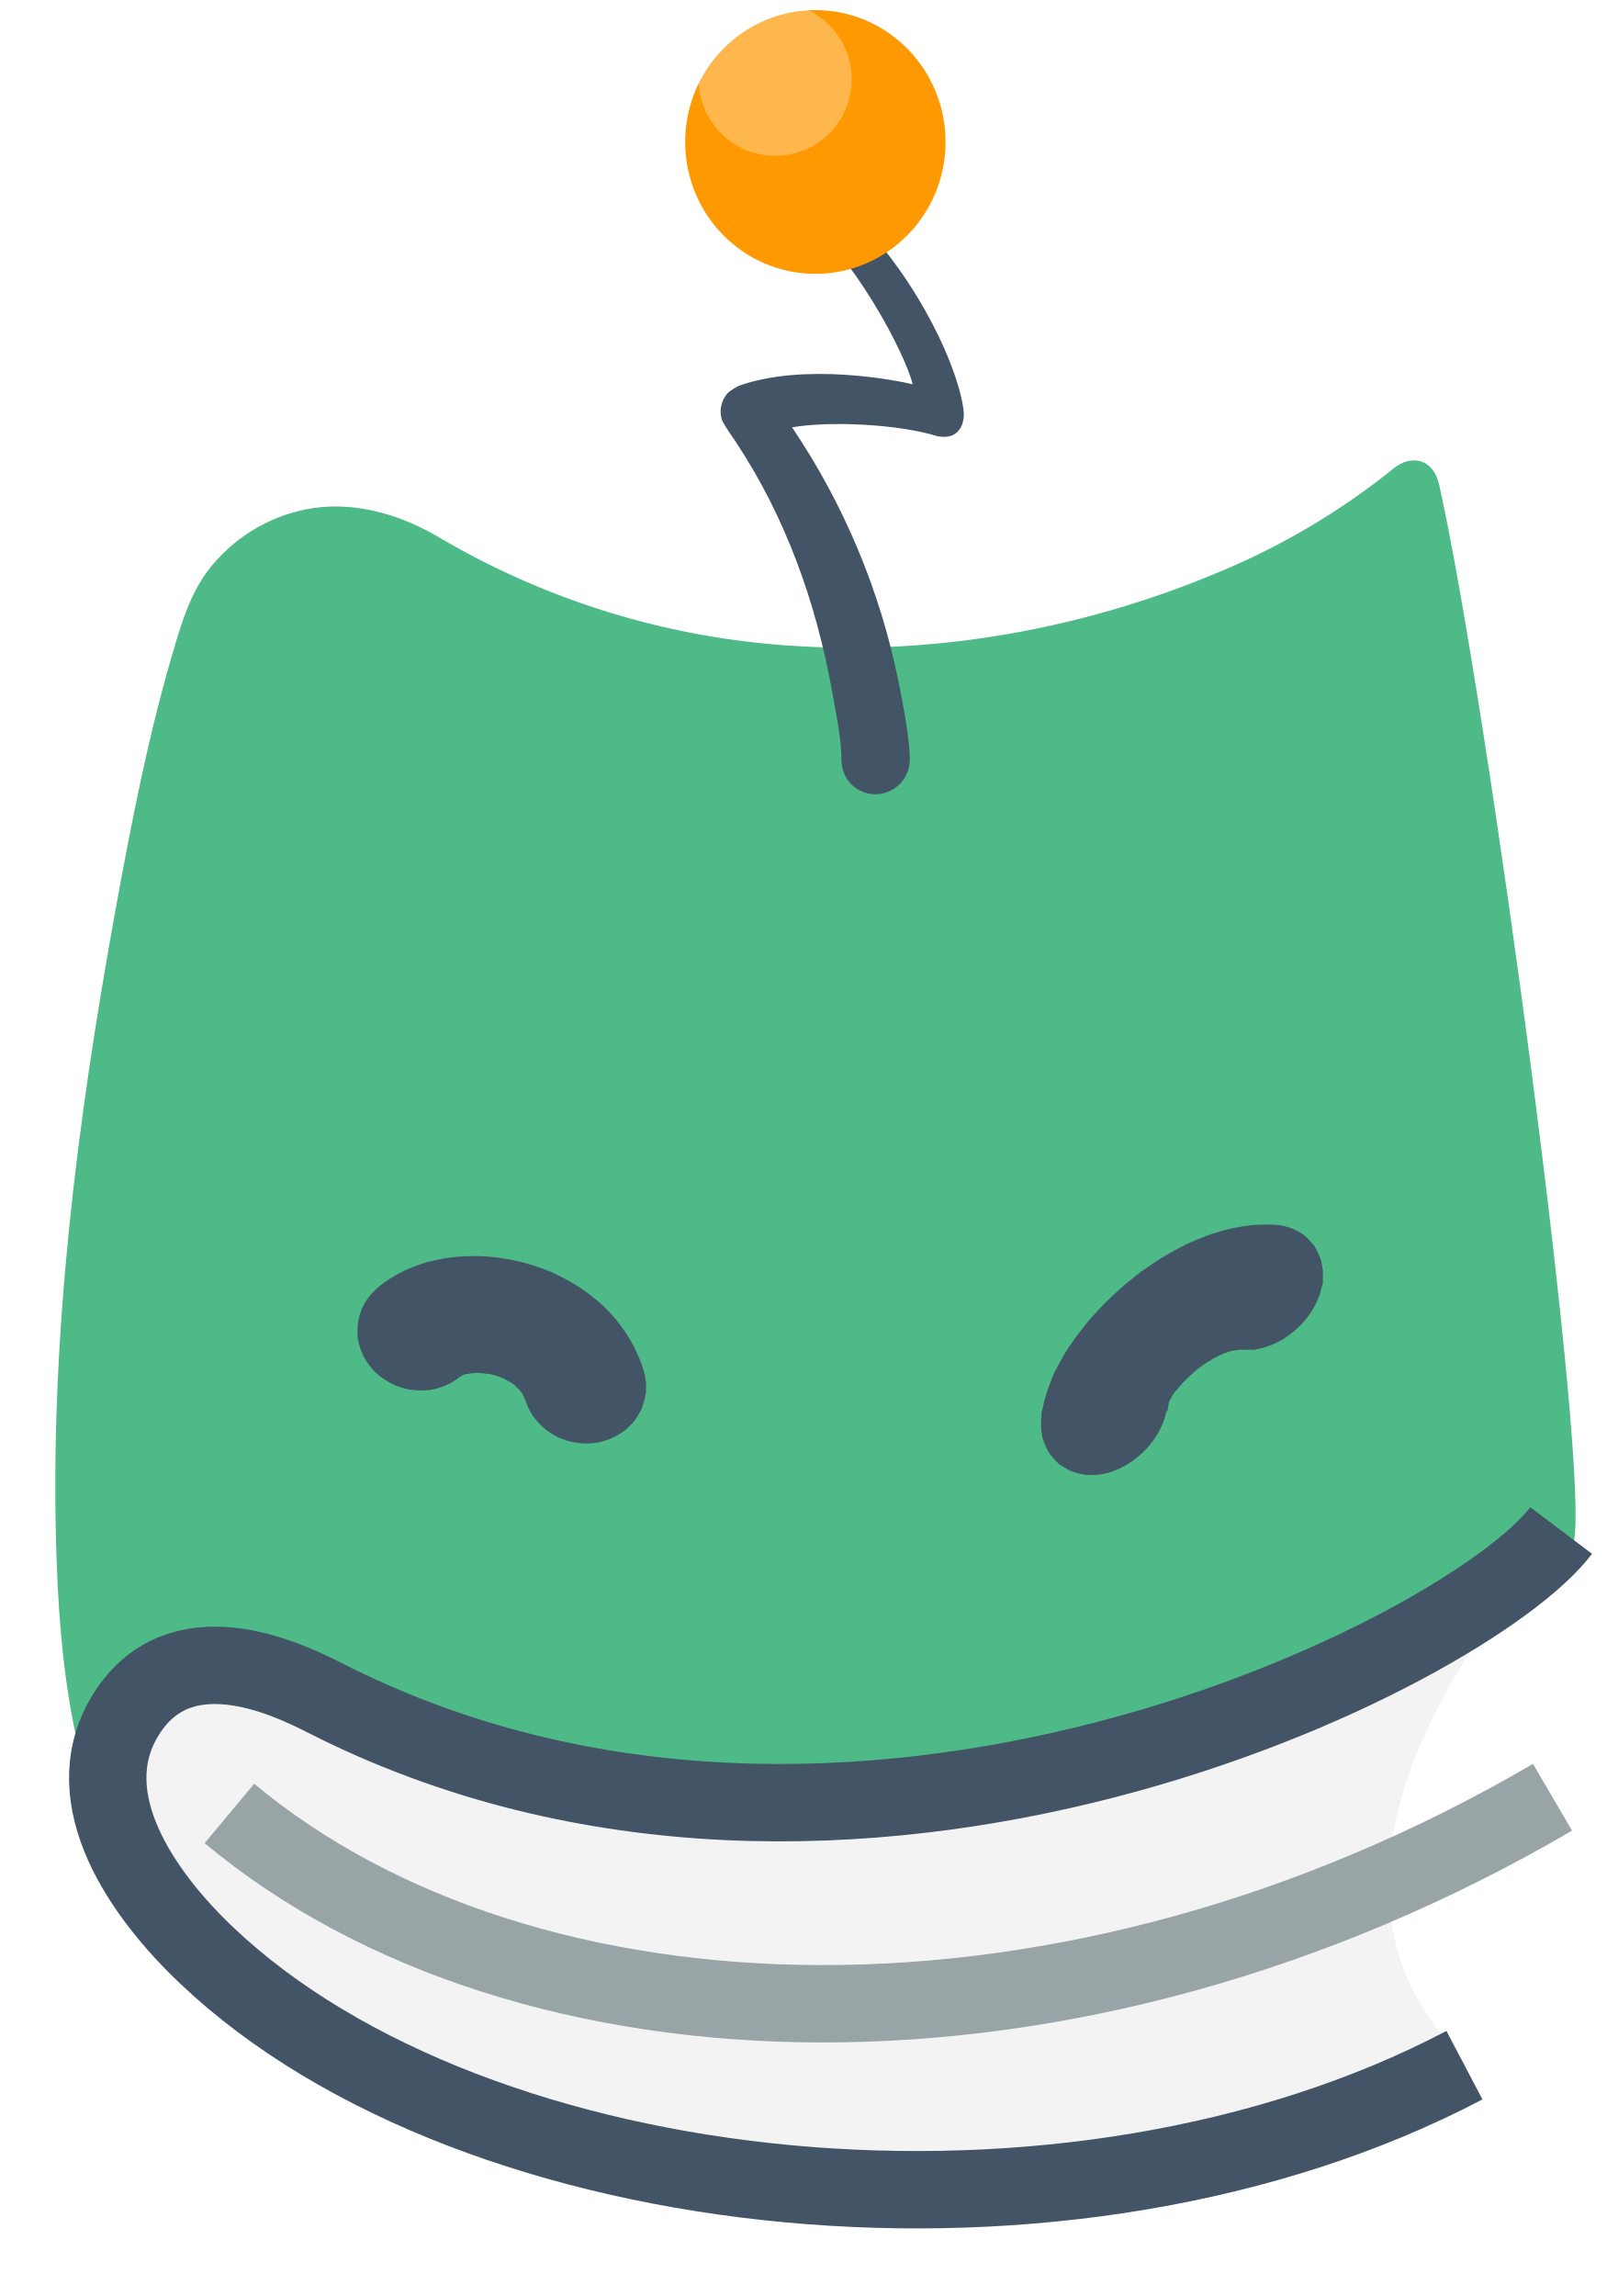
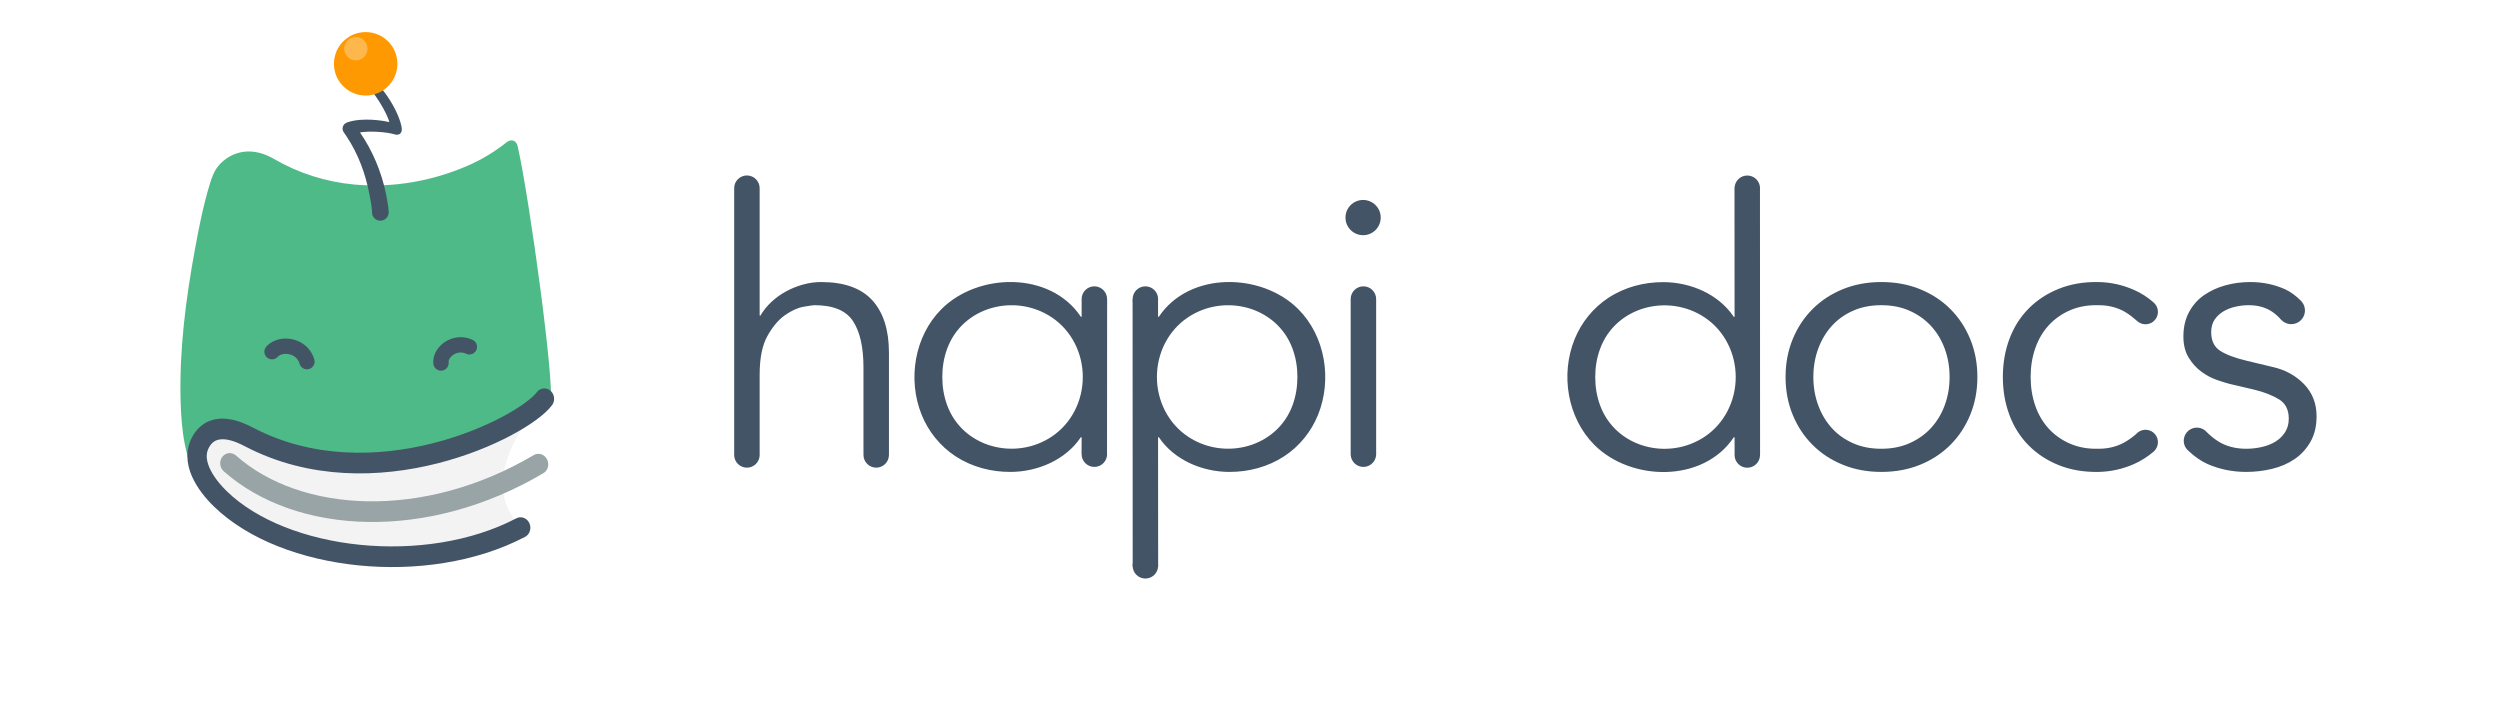
- <svg xmlns="http://www.w3.org/2000/svg" width="21" height="30">
-   <g fill="none" fill-rule="evenodd">
-     <path fill="#4DBA87" fill-rule="nonzero" d="M18.216 6.117c.221-.178.512-.13.59.214.633 2.824 2.013 13.083 1.751 13.851a.28.28 0 0 1-.06.1c-.34.437-.807.764-1.282 1.07-1.658 1.068-3.553 1.76-5.47 2.168-3.1.662-6.42.466-9.26-.96-.502-.251-1.006-.554-1.58-.52-.54.031-.967.576-.946 1.172.014.398.189.779.4 1.117l.043.1c.009.094.023.122-.013.214-.08.206-.368.283-.538.14a.455.455 0 0 1-.093-.115C.946 23.35.774 21.73.732 20.138c-.071-2.74.278-5.485.764-8.175.22-1.214.454-2.428.816-3.618.103-.338.223-.67.453-.95a2.14 2.14 0 0 1 1.339-.758c.568-.08 1.147.095 1.638.387a10.375 10.375 0 0 0 4.303 1.39c2.091.195 4.225-.196 6.134-1.047a9.304 9.304 0 0 0 2.037-1.25z" />
-     <path stroke="#435466" d="M15.983 16.603l.013-.006.014-.004.013-.004.014-.004.014-.005.012-.003.014-.005.014-.004.013-.004.014-.003.013-.004.014-.004.013-.003.014-.003.013-.003.013-.003.013-.003.015-.003.013-.002.013-.003.013-.002.014-.003.013-.002.013-.003.014-.002.013-.002.013-.001.014-.002.014-.002.012-.001.013-.002.014-.001.013-.002h.013l.013-.001h.013l.013-.002h.014l.013-.001h.09l.012.001h.013l.013.002h.011l.013.001.013.003.01.003.012.003.011.004.01.005.01.005.01.006.007.007.008.008.007.008.007.008.005.01.005.01.005.01.004.01.002.012.003.011.002.012v.053l-.004.014-.003.014-.003.015-.004.014-.005.014-.006.016-.007.015-.007.015-.007.015-.008.015-.009.015-.01.015-.01.016-.01.013-.012.016-.012.013-.011.015-.013.014-.013.013-.013.013-.014.012-.014.013-.015.012-.014.011-.014.011-.016.011-.015.01-.015.01-.015.008-.016.008-.015.008-.016.007-.016.007-.014.005-.016.005-.015.005-.015.004-.014.003h-.015l-.014.004h-.04l-.01-.001h-.008l-.008-.001h-.025l-.008-.001h-.041l-.008.001h-.009l-.008.001h-.007l-.009.001h-.009l-.008.002-.008.001h-.008l-.007.002h-.009l-.009.002-.008.001-.008.002h-.008l-.008.003-.008.001-.008.001-.008.002-.009.002h-.008l-.009.003-.007.002-.009.002-.008.002-.008.002-.008.002-.009.002-.008.002-.008.002-.008.003-.008.003-.009.002-.008.002-.008.003-.008.003-.008.002-.008.003-.008.003-.01.003-.007.003-.008.002-.008.004-.008.003-.009.003-.007.003-.01.004-.007.003-.008.003-.008.004-.009.003-.007.004-.009.004-.008.004-.008.003-.008.004-.009.004-.007.003-.008.004-.009.005-.007.003-.008.004-.008.004-.009.004-.007.005-.009.004-.008.004-.008.005-.008.004-.008.005-.008.004-.008.004-.008.005-.007.005-.008.004-.008.005-.008.006-.009.004-.007.005-.009.005-.007.005-.008.005-.008.005-.007.005-.009.005-.007.005-.008.005-.008.005-.007.006-.008.005-.008.005-.008.005-.008.007-.007.005-.007.005-.008.005-.008.006-.007.005-.007.006-.008.006-.009.006-.007.005-.007.006-.007.006-.007.006-.007.006-.008.006-.007.006-.008.006-.007.005-.008.007-.007.005-.007.006-.008.006-.007.006-.007.007-.007.006-.007.005-.006.007-.008.006-.006.007-.008.006-.006.006-.007.006-.007.006-.006.007-.007.005-.007.008-.007.006-.006.006-.006.007-.007.005-.008.008-.005.005-.007.007-.007.007-.005.006-.007.006-.006.008-.007.006-.005.006-.007.007-.006.006-.006.007-.006.007-.006.006-.005.007-.007.006-.005.007-.006.006-.006.007-.005.006-.005.007-.007.006-.005.007-.005.007-.007.006-.004.006-.005.007-.006.007-.005.007-.006.006-.004.006-.005.007-.005.006-.005.007-.005.006-.005.007-.004.006-.005.007-.005.006-.005.007-.004.006-.005.006-.004.007-.005.007-.004.006-.005.006-.003.006-.004.006-.005.007-.003.006-.005.006-.004.006-.003.007-.004.005-.003.007-.005.006-.004.006-.003.006-.003.006-.004.006-.003.006-.003.006-.003.006-.004.006-.002.006-.004.005-.003.006-.002.006-.004.006-.002.005-.003.006-.002.006-.004.006-.002.005-.002.006-.002.005-.003.005-.002.006-.002.005-.002.006-.003.005-.002.005-.002.006-.002.005-.002.006-.001.004-.002.006-.003.005-.001.004-.001.005-.001.005-.002.006v.004l-.003.005-.001.005-.001.005v.004l-.002.005-.002.004v.01l-.002.003-.001.005v.004l-.002.005V18.291l-.001.004v.004l-.001.006v.003l-.001.005v.014l-.003.014-.003.014-.004.015-.003.014-.006.015-.005.015-.007.015-.007.015-.008.015-.008.016-.008.014-.01.015-.01.015-.01.014-.011.015-.012.015-.012.013-.013.015-.013.012-.013.014-.014.012-.014.013-.014.012-.015.012-.014.011-.016.01-.015.01-.015.01-.015.009-.016.008-.015.008-.016.006-.015.007-.015.006-.016.005-.015.005-.015.003-.014.004-.015.002-.014.002h-.014l-.013.001h-.014l-.012-.002-.012-.002-.012-.003-.011-.003-.011-.004-.01-.005-.01-.006-.009-.006-.01-.006-.007-.007-.007-.008-.007-.009-.006-.01-.005-.01-.004-.01-.003-.01-.004-.011-.002-.012-.002-.012v-.048l.001-.011.001-.011.002-.01v-.011l.003-.01v-.012l.003-.01.002-.013.001-.01.003-.011.002-.01.002-.012.003-.01.002-.013.003-.01.004-.012.002-.01.003-.012.003-.012.003-.01.004-.012.003-.011.004-.011.004-.012.004-.011.004-.011.004-.012.004-.011.005-.012.004-.011.004-.011.005-.012.005-.012.005-.011.004-.012.006-.01.005-.012.004-.012.007-.011.004-.012.007-.011.005-.012.006-.011.006-.012.005-.012.007-.011.005-.011.007-.012.006-.012.006-.01.007-.012.006-.011.007-.011.006-.013.007-.01.007-.012.006-.012.008-.01.007-.013.008-.011.006-.01.007-.013.008-.011.008-.012.007-.01.008-.012.007-.011.008-.012.008-.011.008-.01.008-.012.008-.012.008-.012.008-.01.009-.012.008-.01.008-.012.009-.01.009-.012.009-.011.008-.012.008-.01.01-.012.008-.01.008-.011.01-.012.01-.011.008-.01.01-.011.009-.012.01-.01.009-.011.01-.01.008-.012.01-.01.01-.012.01-.01.01-.011.009-.01.01-.011.01-.01.01-.011.01-.01.01-.012.01-.01.01-.011.01-.01.01-.01.011-.012.01-.01.01-.01.011-.01.011-.01.01-.01.012-.011.01-.01.01-.01.012-.01.011-.01.011-.01.011-.01.01-.01.011-.01.011-.01.012-.01.011-.01.012-.01.01-.01.012-.009.01-.01.013-.01.012-.01.01-.008.012-.01.012-.009.012-.01.012-.01.011-.008.012-.01.011-.01.013-.008.012-.01.012-.008.011-.01.013-.008.011-.01.013-.008.012-.009.012-.008.012-.009.014-.01.011-.007.012-.009.013-.009.012-.008.013-.008.012-.009.012-.008.013-.008.012-.008.013-.008.014-.009.012-.007.012-.009.013-.007.012-.008.014-.008.013-.007.012-.007.013-.008.013-.008.013-.007.013-.008.014-.007.012-.007.013-.007.013-.006.014-.008.012-.007.013-.007.013-.006.014-.007.014-.007.012-.006.013-.007.014-.005.013-.007.013-.005.014-.008.013-.005.013-.006.014-.006.013-.005.013-.005.014-.007.013-.005.014-.006.012-.005.014-.005.014-.006.013-.004.013-.006.015-.005.013-.004zM6.354 16.92l.014.001.012.001.012.002h.013l.012.002.013.001.012.002.013.002.012.002.013.002.012.001.013.002.012.002.012.002.013.002.013.003.012.002.012.003.013.001.012.003.012.002.013.003.013.003.011.003.013.003.013.003.012.002.012.004.013.003.011.003.013.004.012.003.013.004.012.004.013.004.012.003.012.003.012.004.012.005.013.004.012.004.012.004.012.005.013.004.012.004.011.005.013.004.012.005.01.004.014.006.012.005.012.004.01.006.013.005.012.005.012.006.012.004.012.006.011.006.011.006.012.005.012.006.012.006.011.006.012.006.012.007.01.005.012.007.012.006.01.006.012.007.011.007.012.007.01.006.012.007.01.006.011.008.012.007.01.007.012.007.01.008.011.007.011.008.01.007.012.008.01.008.01.007.011.009.01.007.01.009.011.008.01.008.01.008.01.009.011.008.01.009.01.009.01.008.01.01.01.008.008.01.01.008.01.009.009.01.01.009.01.009.008.01.01.01.008.01.01.009.008.01.01.009.008.01.008.01.008.01.01.01.008.011.008.01.007.01.01.011.007.01.008.01.008.012.008.01.007.011.008.011.007.011.008.012.007.01.007.012.007.012.007.01.008.012.006.012.007.011.006.012.007.011.007.013.005.011.007.013.006.011.006.013.006.012.005.012.006.012.006.013.005.012.005.013.006.012.004.012.006.014.004.012.004.013.006.013.004.013.004.012.004.013.004.014.004.014.002.013.002.014V18.143l-.003.014-.003.013-.004.013-.005.013-.004.014-.007.012-.007.012-.007.012-.009.01-.008.012-.01.01-.012.01-.01.01-.012.008-.012.008-.014.008-.013.007-.013.006-.015.006-.015.004-.015.005-.015.004-.016.002-.015.002-.017.002H7.65l-.017-.001-.016-.001-.016-.003-.016-.003-.015-.004-.017-.004-.015-.006-.015-.006-.015-.005-.014-.008-.014-.008-.014-.008-.013-.01-.013-.009-.012-.01-.011-.01-.011-.012-.01-.011-.01-.012-.009-.012-.007-.013-.008-.013-.006-.012-.006-.014-.005-.014-.003-.01-.003-.009-.003-.008-.002-.008-.004-.008-.002-.009-.004-.007-.004-.009-.003-.008-.003-.008-.004-.008-.003-.007-.004-.009-.004-.007-.003-.007-.003-.009-.004-.007-.004-.008-.005-.008-.004-.006-.004-.008-.004-.007-.004-.007-.004-.007-.005-.008-.004-.007-.004-.006-.005-.008-.004-.007-.005-.006-.005-.007-.004-.007-.004-.006-.005-.007-.005-.007-.005-.006-.005-.007-.005-.007-.005-.005-.005-.007-.005-.006-.006-.007-.005-.006-.005-.006-.006-.006-.004-.006-.007-.007-.005-.005-.005-.005-.006-.006-.006-.006-.005-.006-.006-.006-.005-.005-.006-.006-.007-.005-.005-.006-.007-.006-.005-.005-.006-.005-.007-.006-.005-.005-.006-.005-.007-.005-.006-.005-.006-.005-.007-.005-.006-.005-.007-.006-.005-.005-.007-.004-.007-.005-.007-.005-.006-.005-.007-.004-.007-.005-.007-.005-.006-.004-.007-.005-.007-.004-.007-.004-.007-.005-.007-.004-.007-.004-.007-.005-.007-.004-.007-.003-.007-.005-.007-.004-.007-.003-.008-.005-.008-.003-.007-.005-.007-.003-.007-.005-.007-.003-.008-.003-.008-.004-.007-.003-.007-.005-.008-.003-.008-.004-.008-.002-.007-.003-.008-.004-.007-.004-.008-.003-.008-.003-.008-.003-.007-.002-.009-.004-.007-.002-.008-.004-.008-.003-.008-.002-.007-.003-.009-.003-.007-.003-.009-.002-.007-.003-.008-.002-.009-.003-.007-.002-.008-.002-.009-.002-.007-.003-.008-.002-.009-.002-.008-.002-.007-.002-.009-.003-.008-.001-.008-.002-.008-.002-.008-.002-.008-.001-.01-.002-.007-.002-.008-.002-.008-.001-.009-.002-.008-.002h-.008l-.008-.001-.008-.002-.008-.002h-.009l-.008-.002-.008-.001H6.4l-.008-.002h-.008l-.008-.002h-.008l-.008-.001H6.35l-.007-.002h-.009l-.008-.001h-.008l-.008-.001h-.016l-.008-.001h-.008l-.009-.001H6.183l-.008.001-.007.001h-.015l-.008.001h-.008l-.008.001-.007.001h-.007l-.007.002H6.1l-.008.001-.007.001-.008.001-.006.001h-.008l-.007.002-.007.002H6.04l-.007.001-.007.002-.007.001-.007.002-.007.001-.007.002-.006.001-.008.002-.006.001-.007.002-.006.001-.007.002-.007.002-.006.002-.007.002-.007.002-.006.002-.007.002-.007.002-.005.001-.006.003-.006.002-.006.002-.007.002-.006.002-.005.003-.006.002-.006.003-.006.002-.006.002-.006.003-.005.002-.006.003-.006.003-.005.002-.005.003-.006.002-.005.003-.006.003-.005.003-.005.003-.005.002-.005.004-.005.002-.005.003-.005.003-.005.003-.005.004-.004.003-.005.002-.004.004-.005.003-.005.004-.004.003-.004.003-.005.003-.003.003-.006.004-.003.004-.005.004-.012.009-.012.008-.012.008-.013.007-.014.007-.014.007-.014.005-.015.004-.015.005-.016.002-.015.004-.016.001-.017.001h-.031l-.016-.001-.017-.002-.016-.002-.016-.005-.016-.003-.015-.004-.015-.006-.016-.006-.015-.007-.013-.007-.014-.009-.014-.009-.013-.009-.013-.01-.011-.01-.012-.01-.01-.012-.01-.011-.01-.013-.008-.012-.007-.013-.008-.013-.005-.013-.006-.013-.005-.013-.004-.014-.002-.015-.003-.013v-.042l.002-.014.002-.013.003-.014.004-.013.004-.013.006-.012.006-.013.008-.012.008-.011.009-.011.01-.01.01-.011.01-.01.008-.006.009-.008.008-.007.008-.007.01-.007.009-.007.008-.007.01-.006.009-.007.01-.006.009-.007.009-.005.01-.006.01-.007.009-.005.01-.006.009-.006.01-.006.01-.005.01-.006.01-.006.01-.005.01-.005.01-.005.01-.005.012-.004.01-.006.01-.005.01-.005.011-.004.011-.005.01-.004.01-.004.012-.005.01-.004.011-.004.012-.003.01-.004.011-.004.012-.004.01-.004.012-.002.01-.004.012-.004.012-.003.01-.004.012-.002.011-.003.012-.004.011-.002.011-.003.013-.002.011-.003.011-.003.012-.003.011-.002.012-.002.011-.002.013-.003.012-.001.011-.003.012-.001.011-.002.013-.002.011-.002.012-.001.012-.002.012-.001.012-.002H6l.012-.002h.013l.012-.001.012-.002.012-.001h.024l.012-.002h.024l.013-.001h.024l.013-.001h.061l.012.001h.025l.012.002h.038l.012.002.012.001z" />
-     <path fill="#F3F3F3" d="M19.137 26.984c-5.156 2.712-12.918 1.898-16.43-1.428C1.854 24.75 1 23.51 1.62 22.446c.7-1.199 2.125-.516 2.627-.26 6.842 3.484 14.953-.597 16.154-2.188-4.321 5.016-1.064 6.88-1.264 6.986z" />
-     <path stroke="#435466" stroke-width="1.011" d="M19.137 26.984c-5.156 2.712-12.918 1.898-16.43-1.428C1.854 24.75 1 23.51 1.62 22.446c.7-1.199 2.125-.516 2.627-.26 6.842 3.484 14.953-.597 16.154-2.188" />
-     <path stroke="#99A4A6" stroke-width="1.011" d="M20.288 23.483c-6.302 3.688-13.422 3.438-17.29.212" />
-     <path fill="#435466" d="M11.89 9.925c0-.246-.085-.71-.148-1.018a9.204 9.204 0 0 0-1.39-3.321l-.001-.003c.527-.088 1.41-.034 1.883.112 0 0 .13.037.227-.015.11-.06.148-.195.13-.327-.099-.751-.955-2.374-2.017-2.969-.31-.173-.339.182-.212.304.793.632 1.461 1.92 1.565 2.333-.213-.052-1.414-.288-2.277.022 0 0-.112.06-.147.1a.362.362 0 0 0-.07.34c.016.052.132.215.184.294.645.973 1.044 2.083 1.254 3.243.054.297.125.642.125.905s.2.453.447.453a.452.452 0 0 0 .446-.453z" />
-     <g transform="translate(8.907 .108)">
-       <ellipse cx="1.738" cy="1.747" fill="#FE9901" rx="1.701" ry="1.723" transform="translate(.01)" />
-       <ellipse cx=".638" cy=".641" fill="#FDFDFD" fill-opacity=".3" rx="1" ry="1" transform="translate(.585 .287)" />
-     </g>
+ <svg xmlns="http://www.w3.org/2000/svg" viewBox="0 0 2122 600" fill-rule="evenodd" clip-rule="evenodd" stroke-linecap="round" stroke-linejoin="round" stroke-miterlimit="1.5">
+   <path fill="none" d="M.018 0h2122.005v600H.018z" />
+   <path d="M1101.236 319.973c0-8.235-1.263-16.164-4.095-23.91-13.138-35.922-57.784-47.467-88.86-26.663-16.813 11.262-26.288 30.497-26.288 50.573 0 20.088 9.475 39.323 26.287 50.573 31.077 20.804 75.723 9.27 88.861-26.651 2.832-7.747 4.095-15.686 4.095-23.922m-139.9-65.78h21.613l.022 14.684h.66c25.878-38.822 87.2-37.56 118.265-6.563 23.068 23.034 28.949 59.889 16.869 89.77-5.779 14.287-15.8 26.709-28.71 35.172-13.878 9.11-30.269 13.376-46.797 13.308-22.738-.08-46.682-10.067-59.627-29.484h-.66l.069 109.768h-21.613l-.09-226.656M1654.813 319.973c0-8.508-1.365-16.482-4.095-23.91-2.73-7.428-6.609-13.866-11.625-19.326-5.028-5.46-11.09-9.782-18.189-12.944-7.097-3.163-15.117-4.744-24.08-4.744-8.952 0-16.972 1.581-24.07 4.744-7.097 3.162-13.103 7.484-18.017 12.944-4.914 5.46-8.736 11.898-11.466 19.326-2.73 7.428-4.095 15.402-4.095 23.91 0 8.52 1.365 16.494 4.095 23.922 2.73 7.427 6.552 13.865 11.466 19.325 4.914 5.46 10.92 9.771 18.018 12.934 7.097 3.173 15.117 4.754 24.069 4.754 8.963 0 16.983-1.58 24.08-4.754 7.098-3.163 13.161-7.474 18.189-12.934 5.016-5.46 8.895-11.898 11.625-19.325 2.73-7.428 4.095-15.402 4.095-23.922zm23.592 0c0 11.58-2.025 22.284-6.063 32.111-4.038 9.828-9.669 18.337-16.87 25.548-7.21 7.212-15.788 12.831-25.718 16.87-9.942 4.049-20.918 6.062-32.93 6.062-11.785 0-22.659-2.013-32.59-6.063-9.941-4.038-18.506-9.657-25.718-16.869-7.212-7.211-12.83-15.72-16.869-25.548-4.038-9.827-6.063-20.531-6.063-32.11 0-11.57 2.025-22.273 6.063-32.1 4.038-9.829 9.657-18.348 16.87-25.56 7.21-7.2 15.776-12.82 25.718-16.869 9.93-4.038 20.804-6.051 32.589-6.051 12.012 0 22.988 2.013 32.93 6.051 9.93 4.05 18.507 9.669 25.719 16.869 7.2 7.212 12.83 15.731 16.869 25.56 4.038 9.827 6.063 20.53 6.063 32.1z" fill="#435466" fill-rule="nonzero" />
+   <circle cx="1522.77" cy="2897.27" r="13.145" fill="#435466" transform="matrix(1.13749 0 0 1.13749 -575.138 -3110.939)" />
+   <circle cx="1522.77" cy="2897.27" r="13.145" fill="#435466" transform="translate(-280.202 -2129.003) scale(.82245)" />
+   <circle cx="1522.77" cy="2897.27" r="13.145" fill="#435466" transform="translate(-280.202 -1902.597) scale(.82245)" />
+   <path d="M918.017 385.504l.069-14.424h-.649c-12.944 19.417-36.889 29.405-59.627 29.484-16.528.068-32.919-4.197-46.808-13.308-12.899-8.463-22.92-20.885-28.699-35.172-12.091-29.881-6.199-66.736 16.87-89.77 31.064-30.997 92.375-32.26 118.264 6.563h.649l.022-14.15a11.27 11.27 0 0 1-.034-.876c0-5.972 4.846-10.817 10.818-10.817 5.96 0 10.806 4.845 10.806 10.817v.341h.034l-.09 130.208c.045.364.056.728.056 1.104 0 5.972-4.846 10.817-10.806 10.817-5.972 0-10.818-4.845-10.818-10.817h-.057zm-118.185-65.53c0-8.236 1.263-16.165 4.095-23.91 13.127-35.923 57.785-47.468 88.86-26.664 16.813 11.262 26.288 30.497 26.288 50.573 0 20.088-9.475 39.323-26.287 50.573-31.076 20.804-75.734 9.27-88.86-26.651-2.833-7.747-4.096-15.686-4.096-23.922zM623.18 160.11c0-.124-.011-.25-.011-.375 0-5.96 4.845-10.806 10.817-10.806 5.96 0 10.806 4.846 10.806 10.806v108.153h.66c2.4-4.152 5.46-7.974 9.168-11.466 3.72-3.492 7.872-6.495 12.456-9.01a67.309 67.309 0 0 1 14.571-5.891c5.13-1.422 10.215-2.127 15.242-2.127 19.656 0 34.17 5.187 43.566 15.549 9.396 10.385 14.082 25.173 14.082 44.396v86.802c0 5.972-4.845 10.817-10.806 10.817-5.972 0-10.817-4.845-10.817-10.817v-74.358c0-17.028-2.946-30.086-8.839-39.14-5.892-9.066-16.823-13.594-32.76-13.594-1.091 0-4.151.433-9.167 1.308-5.028.865-10.329 3.276-15.891 7.2-5.574 3.936-10.545 9.829-14.913 17.7-4.368 7.86-6.552 18.78-6.552 32.748v68.534c-.204 5.778-4.97 10.42-10.806 10.42-5.835 0-10.601-4.642-10.806-10.42h-.011V160.11h.011zM1146.453 253.851c0-5.972 4.846-10.817 10.817-10.817 5.96 0 10.807 4.845 10.807 10.817v132.256h-.012c-.318 5.687-5.039 10.214-10.795 10.214-5.767 0-10.487-4.527-10.794-10.214h-.023V253.85zM1828.363 382.979c-.057.09-.137.17-.217.25-5.21 4.436-10.783 7.985-16.743 10.624-9.6 4.254-19.656 6.495-30.133 6.711-12.455.216-23.693-1.695-33.749-5.733-10.044-4.038-18.62-9.668-25.707-16.869-7.11-7.211-12.513-15.777-16.22-25.718-3.709-9.93-5.574-20.691-5.574-32.27 0-11.57 1.865-22.33 5.573-32.26 3.708-9.942 9.112-18.518 16.22-25.719 7.087-7.211 15.664-12.83 25.708-16.868 10.056-4.05 21.294-5.96 33.75-5.733 10.476.216 20.531 2.445 30.132 6.71 6.074 2.697 11.158 5.938 16.448 10.5.466.386.91.83 1.32 1.308 3.753 4.447 3.195 11.102-1.252 14.855-4.197 3.55-10.374 3.242-14.207-.546-2.628-2.366-6.575-5.448-9.68-7.28-6.655-3.935-14.253-5.892-22.762-5.892-8.952-.227-16.982 1.195-24.08 4.255-7.098 3.06-13.161 7.314-18.189 12.774-5.016 5.46-8.838 11.955-11.454 19.496-2.628 7.53-3.936 15.663-3.936 24.4 0 8.735 1.308 16.868 3.936 24.41 2.616 7.53 6.438 14.025 11.454 19.496 5.028 5.449 11.09 9.714 18.189 12.774 7.098 3.06 15.128 4.47 24.08 4.254 8.509 0 16.107-1.967 22.762-5.892 3.276-1.934 6.62-4.334 9.236-6.722a9.895 9.895 0 0 1 1.047-1.024c4.447-3.754 11.101-3.196 14.855 1.251 3.629 4.288 3.22 10.647-.807 14.458zM1873.244 366.917c2.776 2.81 6.325 5.676 9.68 7.77 6.655 4.151 14.572 6.221 23.751 6.221 4.368 0 8.736-.489 13.104-1.478 4.368-.979 8.247-2.503 11.625-4.584 3.39-2.07 6.12-4.744 8.19-8.02 2.082-3.276 3.117-7.098 3.117-11.466 0-7.644-2.844-13.16-8.52-16.55-5.676-3.378-12.558-6.051-20.634-8.02l-20.964-4.913c-2.628-.66-6.177-1.752-10.647-3.276-4.482-1.536-8.85-3.822-13.104-6.882-4.265-3.06-7.917-7.041-10.977-11.955-3.06-4.914-4.595-10.977-4.595-18.188 0-7.86 1.593-14.742 4.755-20.634 3.162-5.893 7.428-10.704 12.774-14.412 5.357-3.72 11.409-6.495 18.188-8.361 6.768-1.854 13.752-2.775 20.964-2.775 10.704 0 20.634 2.07 29.814 6.222 4.402 1.99 9.202 5.596 12.922 9.35.352.33.693.682 1.012 1.069.045.034.068.08.102.114 4.038 4.902 3.39 12.16-1.478 16.266-4.71 3.981-11.66 3.56-15.868-.808a.949.949 0 0 1-.24-.182 38.519 38.519 0 0 0-7.586-6.813c-5.472-3.709-12.126-5.563-19.986-5.563-3.72 0-7.485.433-11.307 1.308-3.822.865-7.257 2.241-10.317 4.095-3.06 1.855-5.516 4.198-7.37 7.041-1.855 2.833-2.787 6.336-2.787 10.488 0 7.2 2.513 12.444 7.541 15.72 5.016 3.276 12.547 6.108 22.602 8.52l21.942 5.244c10.704 2.4 19.61 7.257 26.697 14.571 7.11 7.314 10.658 16.437 10.658 27.357 0 8.303-1.694 15.447-5.084 21.453-3.39 6.005-7.86 10.92-13.434 14.741-5.562 3.822-11.955 6.61-19.155 8.36a93.238 93.238 0 0 1-21.954 2.617c-11.796 0-22.772-2.24-32.93-6.711-5.506-2.434-11.182-6.495-15.948-10.965a11.58 11.58 0 0 1-1.615-1.559 1.02 1.02 0 0 1-.17-.216c-3.788-4.698-3.14-11.602 1.5-15.527 4.687-3.958 11.694-3.39 15.687 1.274l.045.057zM1472.302 159.19c.307-5.688 5.028-10.215 10.795-10.215 5.972 0 10.818 4.845 10.818 10.806 0 .375-.023.75-.057 1.115l.09 224.95h-.045c0 .113.012.227.012.34 0 5.972-4.846 10.818-10.818 10.818-5.96 0-10.806-4.846-10.806-10.818 0-.295.011-.58.034-.876l-.023-14.15h-.66c-25.877 38.823-87.2 37.56-118.253 6.552-23.068-23.023-28.96-59.877-16.88-89.76 5.778-14.286 15.81-26.707 28.71-35.17 13.889-9.111 30.269-13.377 46.808-13.309 22.738.08 46.67 10.056 59.615 29.484h.66l-.068-109.768h.068zm-118.265 160.874c0 8.236 1.263 16.164 4.095 23.91 13.138 35.922 57.785 47.467 88.861 26.663 16.812-11.261 26.287-30.496 26.287-50.573 0-20.088-9.475-39.323-26.287-50.573-31.076-20.804-75.723-9.27-88.86 26.652-2.833 7.746-4.096 15.674-4.096 23.921z" fill="#435466" />
+   <g>
+     <path d="M430.058 120.743c3.506-2.779 8.118-2.037 9.34 3.34 10.023 44.133 31.874 204.435 27.729 216.447-.186.547-.294.693-.953 1.545-5.38 6.843-12.774 11.953-20.297 16.734-26.245 16.691-56.246 27.49-86.585 33.88-49.094 10.337-101.63 7.271-146.605-14.998-7.938-3.93-15.922-8.67-24.998-8.144-8.553.497-15.32 9.004-14.988 18.324.23 6.222 2.987 12.168 6.34 17.452l.677 1.561c.141 1.48.359 1.918-.21 3.354-1.274 3.207-5.822 4.42-8.521 2.189-.85-.703-1.452-1.793-1.459-1.807-12.863-20.578-15.588-45.888-16.247-70.78-1.126-42.811 4.4-85.707 12.09-127.743 3.473-18.98 7.196-37.937 12.92-56.538 1.626-5.284 3.525-10.461 7.172-14.847 5.302-6.375 12.985-10.702 21.192-11.85 9-1.257 18.166 1.497 25.932 6.06 20.808 12.126 44.156 19.497 68.124 21.71 33.11 3.058 66.89-3.053 97.108-16.348 11.533-5.075 22.388-11.718 32.24-19.541z" fill="#4dba87" fill-rule="nonzero" />
+     <path d="M391.267 286.216l.189.004.203.005.197.005.19.007.195.012.194.011.188.013.202.012.2.019.197.017.2.02.196.022.193.02.2.028.196.025.192.029.207.029.195.032.194.032.204.035.2.039.192.036.201.042.203.044.195.04.198.047.2.048.192.05.2.049.198.054.203.053.2.059.191.057.2.06.205.064.194.06.197.065.2.067.201.072.197.074.186.068.204.074.2.078.19.075.197.082.196.084.203.082.191.085.192.087.172.077.222.11.225.113.213.127.21.132.204.142.2.148.194.157.19.162.182.17.174.178.17.182.156.193.158.194.143.203.139.207.13.213.124.215.11.224.104.226.098.228.084.236.078.237.07.238.06.24.05.246.041.245.03.248.023.248.016.246.003.25-.01.25-.017.25-.025.247-.034.246-.041.243-.056.244-.064.242-.073.238-.082.236-.086.23-.1.229-.11.226-.114.219-.124.215-.134.21-.143.208-.144.197-.158.196-.164.188-.17.18-.178.177-.185.168-.19.16-.195.154-.201.144-.207.138-.212.13-.217.121-.223.114-.228.106-.23.096-.234.087-.235.077-.24.07-.241.06-.242.048-.246.042-.247.031-.247.021-.252.015-.247.002-.25-.005-.248-.018-.245-.026-.251-.032-.245-.045-.24-.056-.243-.062-.237-.072-.236-.08-.23-.093-.229-.099-.121-.054-.1-.044-.1-.044-.096-.038-.09-.04-.095-.037-.099-.042-.093-.035-.087-.036-.11-.037-.09-.032-.086-.033-.097-.03-.091-.031-.099-.033-.087-.026-.09-.03-.101-.026-.088-.026-.092-.024-.087-.026-.093-.023-.098-.023-.085-.023-.091-.02-.098-.022-.087-.016-.088-.017-.096-.02-.087-.016-.081-.017-.094-.015-.093-.014-.084-.013-.092-.013-.092-.013-.083-.01-.097-.01-.09-.01-.082-.009-.089-.009-.08-.006-.087-.007-.1-.004-.086-.005-.086-.005-.092-.003-.085-.003-.078-.003-.09-.002-.091-.001-.088.002h-.083l-.082.001-.089.001-.092.006-.081.003-.08.003-.087.004-.091.008-.086.005-.085.006-.083.01-.084.007-.084.008-.089.012-.083.009-.082.01-.088.013-.081.012-.087.014-.08.013-.086.014-.086.016-.08.014-.09.02-.079.014-.077.017-.078.016-.095.023-.083.02-.076.019-.082.019-.087.024-.076.019-.08.023-.086.024-.08.024-.086.026-.08.023-.073.024-.083.028-.084.028-.072.025-.083.028-.083.03-.082.03-.076.03-.076.029-.081.03-.075.031-.08.033-.074.031-.075.032-.084.037-.073.033-.079.035-.083.039-.067.031-.077.037-.082.04-.067.033-.076.04-.076.038-.07.037-.075.04-.08.044-.07.038-.074.042-.068.039-.074.042-.073.044-.067.04-.073.044-.072.045-.076.048-.062.04-.066.043-.08.052-.061.04-.065.045-.07.048-.069.049-.069.049-.059.043-.064.047-.072.054-.067.05-.054.041-.067.053-.07.055-.058.046-.066.054-.065.054-.057.046-.055.048-.065.056-.06.051-.059.053-.059.053-.06.053-.062.058-.05.047-.057.055-.062.06-.049.048-.052.052-.06.06-.057.058-.047.05-.052.053-.043.048-.059.062-.058.065-.047.05-.045.053-.058.065-.041.05-.045.052-.056.067-.045.055-.04.05-.044.055-.04.052-.054.069-.043.057-.039.052-.038.053-.042.058-.045.063-.038.054-.041.059-.037.056-.036.055-.041.06-.036.056-.032.053-.036.057-.035.057-.035.058-.03.054-.036.058-.03.055-.024.044-.034.059-.035.068-.023.046-.029.056-.03.057-.022.046-.034.07-.028.056-.018.044-.027.059-.023.055-.019.042-.021.048-.023.055-.027.07-.017.045-.017.043-.018.053-.02.058-.022.058-.014.04-.016.045-.016.055-.02.059-.013.041-.008.038-.02.06-.007.038-.012.041-.01.054-.015.058-.012.041-.008.039-.009.055-.011.043-.003.035-.014.059-.006.039-.003.035-.009.057-.007.038v.02l-.008.057-.003.053v.02l-.007.039-.003.054-.002.038-.001.036-.002.037-.002.037-.001.037.003.034-.002.056v.02l.004.033-.001.038.004.035.003.035v.038l.004.035.004.055.023.247.01.249.002.248-.01.25-.017.248-.026.247-.04.247-.047.246-.056.243-.065.24-.074.238-.082.234-.092.232-.102.228-.11.224-.115.218-.125.213-.135.21-.145.206-.15.198-.159.194-.16.184-.175.182-.18.174-.181.164-.19.16-.202.153-.202.144-.208.136-.213.128-.219.12-.224.112-.224.102-.23.094-.236.086-.237.075-.24.069-.243.057-.242.048-.248.04-.248.03-.247.02-.248.01h-.248l-.253-.006-.247-.018-.247-.029-.247-.036-.245-.046-.24-.057-.24-.065-.238-.074-.237-.082-.23-.093-.23-.1-.222-.11-.22-.117-.214-.127-.212-.134-.203-.142-.197-.152-.193-.157-.186-.165-.182-.17-.174-.18-.166-.185-.156-.193-.153-.197-.143-.203-.14-.207-.124-.216-.125-.215-.109-.224-.104-.226-.094-.23-.083-.236-.077-.236-.066-.24-.06-.242-.048-.244-.037-.248-.03-.247-.017-.162-.016-.179-.011-.182-.016-.178-.01-.18-.005-.183-.004-.182-.007-.197v-.164l.003-.182v-.178l.003-.18.01-.183.009-.181.01-.18.01-.162.012-.18.019-.198.016-.162.018-.161.025-.198.025-.18.024-.162.025-.18.027-.176.03-.162.033-.178.034-.177.033-.16.04-.178.04-.177.034-.157.039-.16.047-.177.048-.177.042-.155.049-.175.05-.173.053-.16.048-.156.054-.169.062-.176.055-.156.056-.155.055-.156.066-.17.063-.166.058-.142.063-.155.07-.165.073-.17.066-.152.066-.15.077-.164.072-.152.068-.139.078-.162.08-.152.073-.15.087-.16.07-.135.082-.148.087-.16.083-.146.088-.15.084-.143.085-.145.09-.145.09-.145.092-.145.092-.143.093-.142.094-.14.094-.14.095-.14.1-.141.093-.132.102-.139.102-.139.102-.138.104-.136.093-.123.109-.138.11-.137.11-.137.107-.132.101-.121.113-.134.117-.136.103-.118.115-.13.12-.134.11-.118.108-.12.121-.13.119-.125.124-.128.116-.119.117-.117.121-.122.131-.126.12-.115.118-.115.133-.124.122-.111.125-.115.127-.114.127-.113.133-.115.128-.11.134-.114.14-.116.125-.104.132-.107.14-.113.125-.098.133-.104.152-.116.136-.102.13-.097.141-.104.146-.106.138-.098.148-.103.139-.096.144-.099.15-.1.136-.09.147-.095.157-.1.143-.09.144-.09.154-.093.15-.09.151-.09.152-.088.152-.087.158-.089.154-.084.15-.082.154-.083.161-.084.157-.081.157-.08.163-.082.155-.074.159-.077.17-.08.157-.073.161-.073.168-.075.159-.069.159-.068.17-.07.165-.07.172-.068.162-.064.173-.067.17-.063.17-.063.17-.06.16-.057.178-.06.172-.059.169-.054.185-.06.17-.052.17-.052.183-.054.172-.049.179-.05.18-.047.174-.046.176-.044.183-.045.178-.04.177-.042.18-.039.185-.039.187-.039.176-.034.188-.036.184-.032.179-.03.185-.03.187-.03.187-.027.188-.027.183-.023.19-.024.186-.02.186-.02.192-.02.194-.018.19-.016.183-.012.19-.014.187-.009.198-.012.195-.007.19-.006.188-.006.198-.003h.192l.2-.002.187.002zM242.828 287.38l.188.002.193.004.186.007.174.005.193.008.192.01.179.009.191.012.185.013.184.014.19.016.191.017.183.019.184.019.195.023.182.022.182.023.189.024.193.028.182.027.193.03.187.031.174.03.192.034.192.036.18.034.19.038.179.038.184.04.19.042.19.044.184.043.183.045.183.047.188.049.188.05.176.049.187.054.187.055.175.052.187.057.185.06.186.059.185.062.18.061.178.063.184.065.178.066.184.068.183.07.183.072.176.071.17.07.194.08.181.079.164.07.18.08.186.085.174.082.18.084.173.085.179.086.178.09.172.089.166.086.183.097.176.097.17.094.17.096.17.096.176.102.174.105.163.098.18.11.167.107.162.102.167.108.172.115.16.109.172.115.165.116.159.115.17.121.158.118.164.12.163.125.162.127.157.124.155.126.162.131.16.133.155.13.149.13.154.134.153.137.158.143.152.14.148.136.145.141.162.154.14.141.15.148.149.153.143.15.143.151.137.151.142.154.136.154.146.165.14.162.135.16.135.16.128.16.138.168.133.168.132.169.125.17.13.176.126.17.12.168.128.18.123.18.118.175.123.18.12.188.117.18.115.185.114.188.11.181.113.191.112.196.108.19.101.188.111.2.102.189.099.196.109.209.094.19.092.2.102.211.091.202.092.2.09.204.09.211.089.211.083.207.088.214.082.216.077.208.076.21.08.22.074.218.075.216.073.222.067.22.073.225.06.198.069.264.061.27.054.271.035.273.027.275.014.275.008.277-.012.275-.018.275-.03.274-.044.273-.056.27-.062.27-.08.263-.086.262-.104.256-.11.253-.121.248-.127.244-.144.236-.15.232-.16.224-.172.216-.183.209-.188.202-.198.193-.203.186-.213.175-.217.168-.228.157-.233.148-.236.138-.246.127-.25.118-.254.106-.258.096-.267.082-.265.073-.269.062-.272.05-.27.04-.278.026-.276.015-.274.004-.277-.008-.273-.02-.278-.031-.268-.043-.271-.054-.269-.066-.265-.078-.263-.089-.253-.099-.257-.11-.248-.122-.24-.13-.236-.142-.234-.152-.224-.162-.216-.17-.208-.179-.204-.19-.19-.194-.188-.206-.173-.212-.171-.22-.157-.227-.148-.233-.134-.238-.132-.246-.118-.25-.104-.254-.096-.26-.082-.262-.043-.139-.036-.113-.03-.109-.038-.109-.036-.111-.038-.106-.038-.105-.038-.108-.043-.11-.039-.103-.04-.1-.044-.104-.04-.099-.04-.095-.046-.1-.045-.105-.046-.098-.043-.088-.047-.095-.051-.104-.038-.082-.048-.092-.052-.1-.05-.087-.053-.093-.049-.09-.05-.084-.05-.084-.054-.093-.05-.084-.05-.08-.056-.09-.052-.077-.056-.084-.056-.085-.058-.079-.052-.076-.063-.084-.057-.082-.053-.072-.058-.077-.064-.078-.053-.073-.06-.073-.064-.078-.065-.076-.065-.076-.06-.07-.055-.065-.065-.073-.066-.072-.067-.07-.066-.07-.067-.07-.061-.064-.068-.067-.072-.071-.057-.057-.068-.065-.079-.072-.068-.063-.063-.058-.069-.061-.074-.065-.075-.064-.075-.063-.069-.058-.07-.057-.075-.06-.076-.06-.07-.056-.07-.054-.077-.057-.082-.06-.071-.05-.077-.056-.077-.054-.077-.053-.083-.056-.073-.047-.078-.05-.089-.058-.078-.05-.073-.044-.09-.054-.079-.047-.073-.044-.09-.051-.086-.047-.085-.048-.08-.043-.074-.04-.092-.047-.085-.045-.087-.042-.086-.043-.087-.042-.087-.04-.08-.04-.082-.036-.088-.039-.105-.045-.082-.036-.076-.032-.094-.038-.094-.038-.088-.035-.083-.032-.095-.035-.089-.033-.089-.031-.095-.034-.096-.032-.09-.03-.089-.03-.09-.028-.084-.025-.109-.033-.084-.025-.097-.027-.097-.027-.085-.024-.09-.023-.098-.025-.098-.024-.092-.022-.092-.02-.085-.02-.105-.022-.099-.02-.092-.02-.093-.017-.093-.018-.093-.016-.105-.018-.094-.016-.087-.013-.1-.015-.094-.014-.087-.011-.101-.013-.1-.012-.089-.01-.101-.01-.095-.01-.095-.009-.089-.007-.101-.009-.096-.006-.09-.005-.102-.007-.09-.004-.09-.003-.102-.004-.097-.002-.09-.002-.09-.002h-.292l-.091.001-.085.004-.098.001-.085.004-.098.004-.093.006-.098.005-.092.006-.086.006-.086.007-.093.009-.093.008-.087.008-.087.012-.093.01-.094.012-.094.01-.08.013-.081.012-.088.014-.094.014-.089.016-.088.015-.075.016-.095.015-.083.019-.081.015-.083.02-.09.019-.082.02-.083.02-.076.019-.083.022-.084.021-.076.021-.078.023-.09.026-.07.021-.077.022-.086.029-.077.024-.07.022-.08.029-.078.028-.064.023-.072.029-.078.027-.073.03-.072.03-.072.027-.073.033-.073.03-.058.027-.073.03-.074.036-.065.028-.053.03-.08.036-.061.034-.059.027-.075.04-.053.03-.06.034-.069.039-.06.032-.06.035-.054.033-.054.032-.07.043-.054.037-.047.031-.062.041-.054.035-.048.035-.055.038-.056.04-.055.04-.048.035-.048.037-.056.041-.05.042-.04.033-.05.038-.05.048-.049.038-.034.031-.042.04-.052.05-.042.04-.041.034-.036.038-.044.046-.05.046-.036.038-.036.037-.055.064-.193.199-.198.191-.208.182-.213.174-.223.165-.228.155-.231.145-.242.135-.246.125-.255.112-.254.104-.263.091-.26.082-.27.07-.269.058-.271.048-.275.035-.272.024-.275.012h-.279l-.276-.012-.273-.022-.276-.036-.267-.045-.27-.058-.269-.069-.264-.08-.262-.093-.253-.101-.256-.115-.248-.124-.238-.134-.235-.144-.227-.154-.224-.165-.216-.173-.206-.182-.198-.19-.19-.199-.187-.208-.172-.214-.164-.222-.156-.228-.142-.234-.139-.242-.12-.245-.117-.252-.103-.256-.09-.26-.082-.263-.068-.266-.061-.271-.048-.272-.034-.274-.021-.274-.014-.276-.001-.276.012-.276.024-.274.03-.275.05-.271.056-.27.068-.268.086-.262.086-.262.104-.256.116-.25.121-.248.133-.242.15-.233.15-.23.166-.222.171-.215.183-.208.115-.122.134-.146.14-.144.132-.134.13-.132.147-.14.139-.14.144-.131.134-.122.144-.13.151-.138.15-.126.139-.116.148-.123.156-.128.146-.116.146-.115.153-.118.16-.116.15-.111.151-.108.151-.11.158-.112.164-.107.148-.1.17-.109.156-.102.153-.09.163-.105.167-.098.16-.096.167-.094.159-.087.165-.091.173-.093.157-.081.172-.091.17-.084.157-.078.177-.085.17-.083.161-.073.17-.078.181-.078.168-.073.167-.07.174-.071.172-.068.173-.067.172-.066.172-.064.186-.067.17-.06.172-.06.184-.061.176-.058.163-.054.183-.056.189-.054.168-.05.175-.05.188-.05.174-.047.18-.045.18-.048.18-.042.18-.043.178-.038.178-.04.192-.038.178-.037.177-.034.19-.034.177-.034.183-.03.176-.03.182-.028.189-.028.194-.025.181-.023.181-.023.18-.021.18-.02.194-.02.18-.017.179-.017.192-.015.19-.014.185-.01.184-.011.178-.01.184-.01.19-.006.183-.005.195-.004.189-.003.175-.002h.182l.194.001z" fill="#435466" />
+     <path d="M441.941 447.834c-80.186 41.942-200.515 28.309-254.728-24.238-13.164-12.76-26.315-32.298-16.612-48.895 10.944-18.717 33.006-7.843 40.764-3.783 105.852 55.4 231.989-7.66 250.74-32.48-67.423 78.161-17.053 107.768-20.164 109.396z" fill="#f3f3f3" />
+     <path d="M661.847 843.526c-112.404 43.213-271.579 12.154-337.538-59.96-16.016-17.511-31.175-43.511-16.143-63.172 16.952-22.171 45.098-5.987 54.966 0 134.641 81.689 311.095 17.367 339.242-11.542" fill="none" stroke="#435466" stroke-width="22.07" transform="matrix(.74162 -.06881 .07345 .7916 -110.853 -174.355)" />
+     <path d="M672.574 829.814c-137.739 53.91-280.128 28.248-348.265-46.248" fill="none" stroke="#99a4a6" stroke-width="22.07" transform="matrix(.73767 -.10282 .10975 .78739 -130.094 -190.26)" />
+     <path d="M329.915 180.255c0-3.848-1.343-11.102-2.33-15.903-3.794-18.398-11.324-36.473-21.996-51.903l-.035-.05c8.348-1.367 22.34-.522 29.813 1.75 0 0 2.066.59 3.59-.23 1.74-.935 2.34-3.046 2.066-5.105-1.564-11.74-15.119-37.097-31.931-46.39-4.91-2.712-5.365 2.835-3.35 4.743 12.55 9.883 23.122 30.01 24.774 36.456-3.38-.817-22.387-4.492-36.053.353 0 0-1.775.93-2.335 1.565-1.255 1.424-1.687 3.508-1.11 5.317.264.805 2.09 3.347 2.914 4.578 10.221 15.213 16.532 32.55 19.86 50.672.851 4.64 1.972 10.034 1.972 14.147 0 4.114 3.17 7.074 7.075 7.074 3.906 0 7.076-3.224 7.076-7.074z" fill="#435466" />
+     <circle cx="491.685" cy="194.362" r="41.779" fill="#fe9901" transform="matrix(.64447 0 0 .64447 -6.5 -71.102)" />
+     <circle cx="491.685" cy="194.362" r="41.779" fill="#fdfdfd" fill-opacity=".3" transform="matrix(.2366 0 0 .2366 185.728 -4.622)" />
  </g>
</svg>
